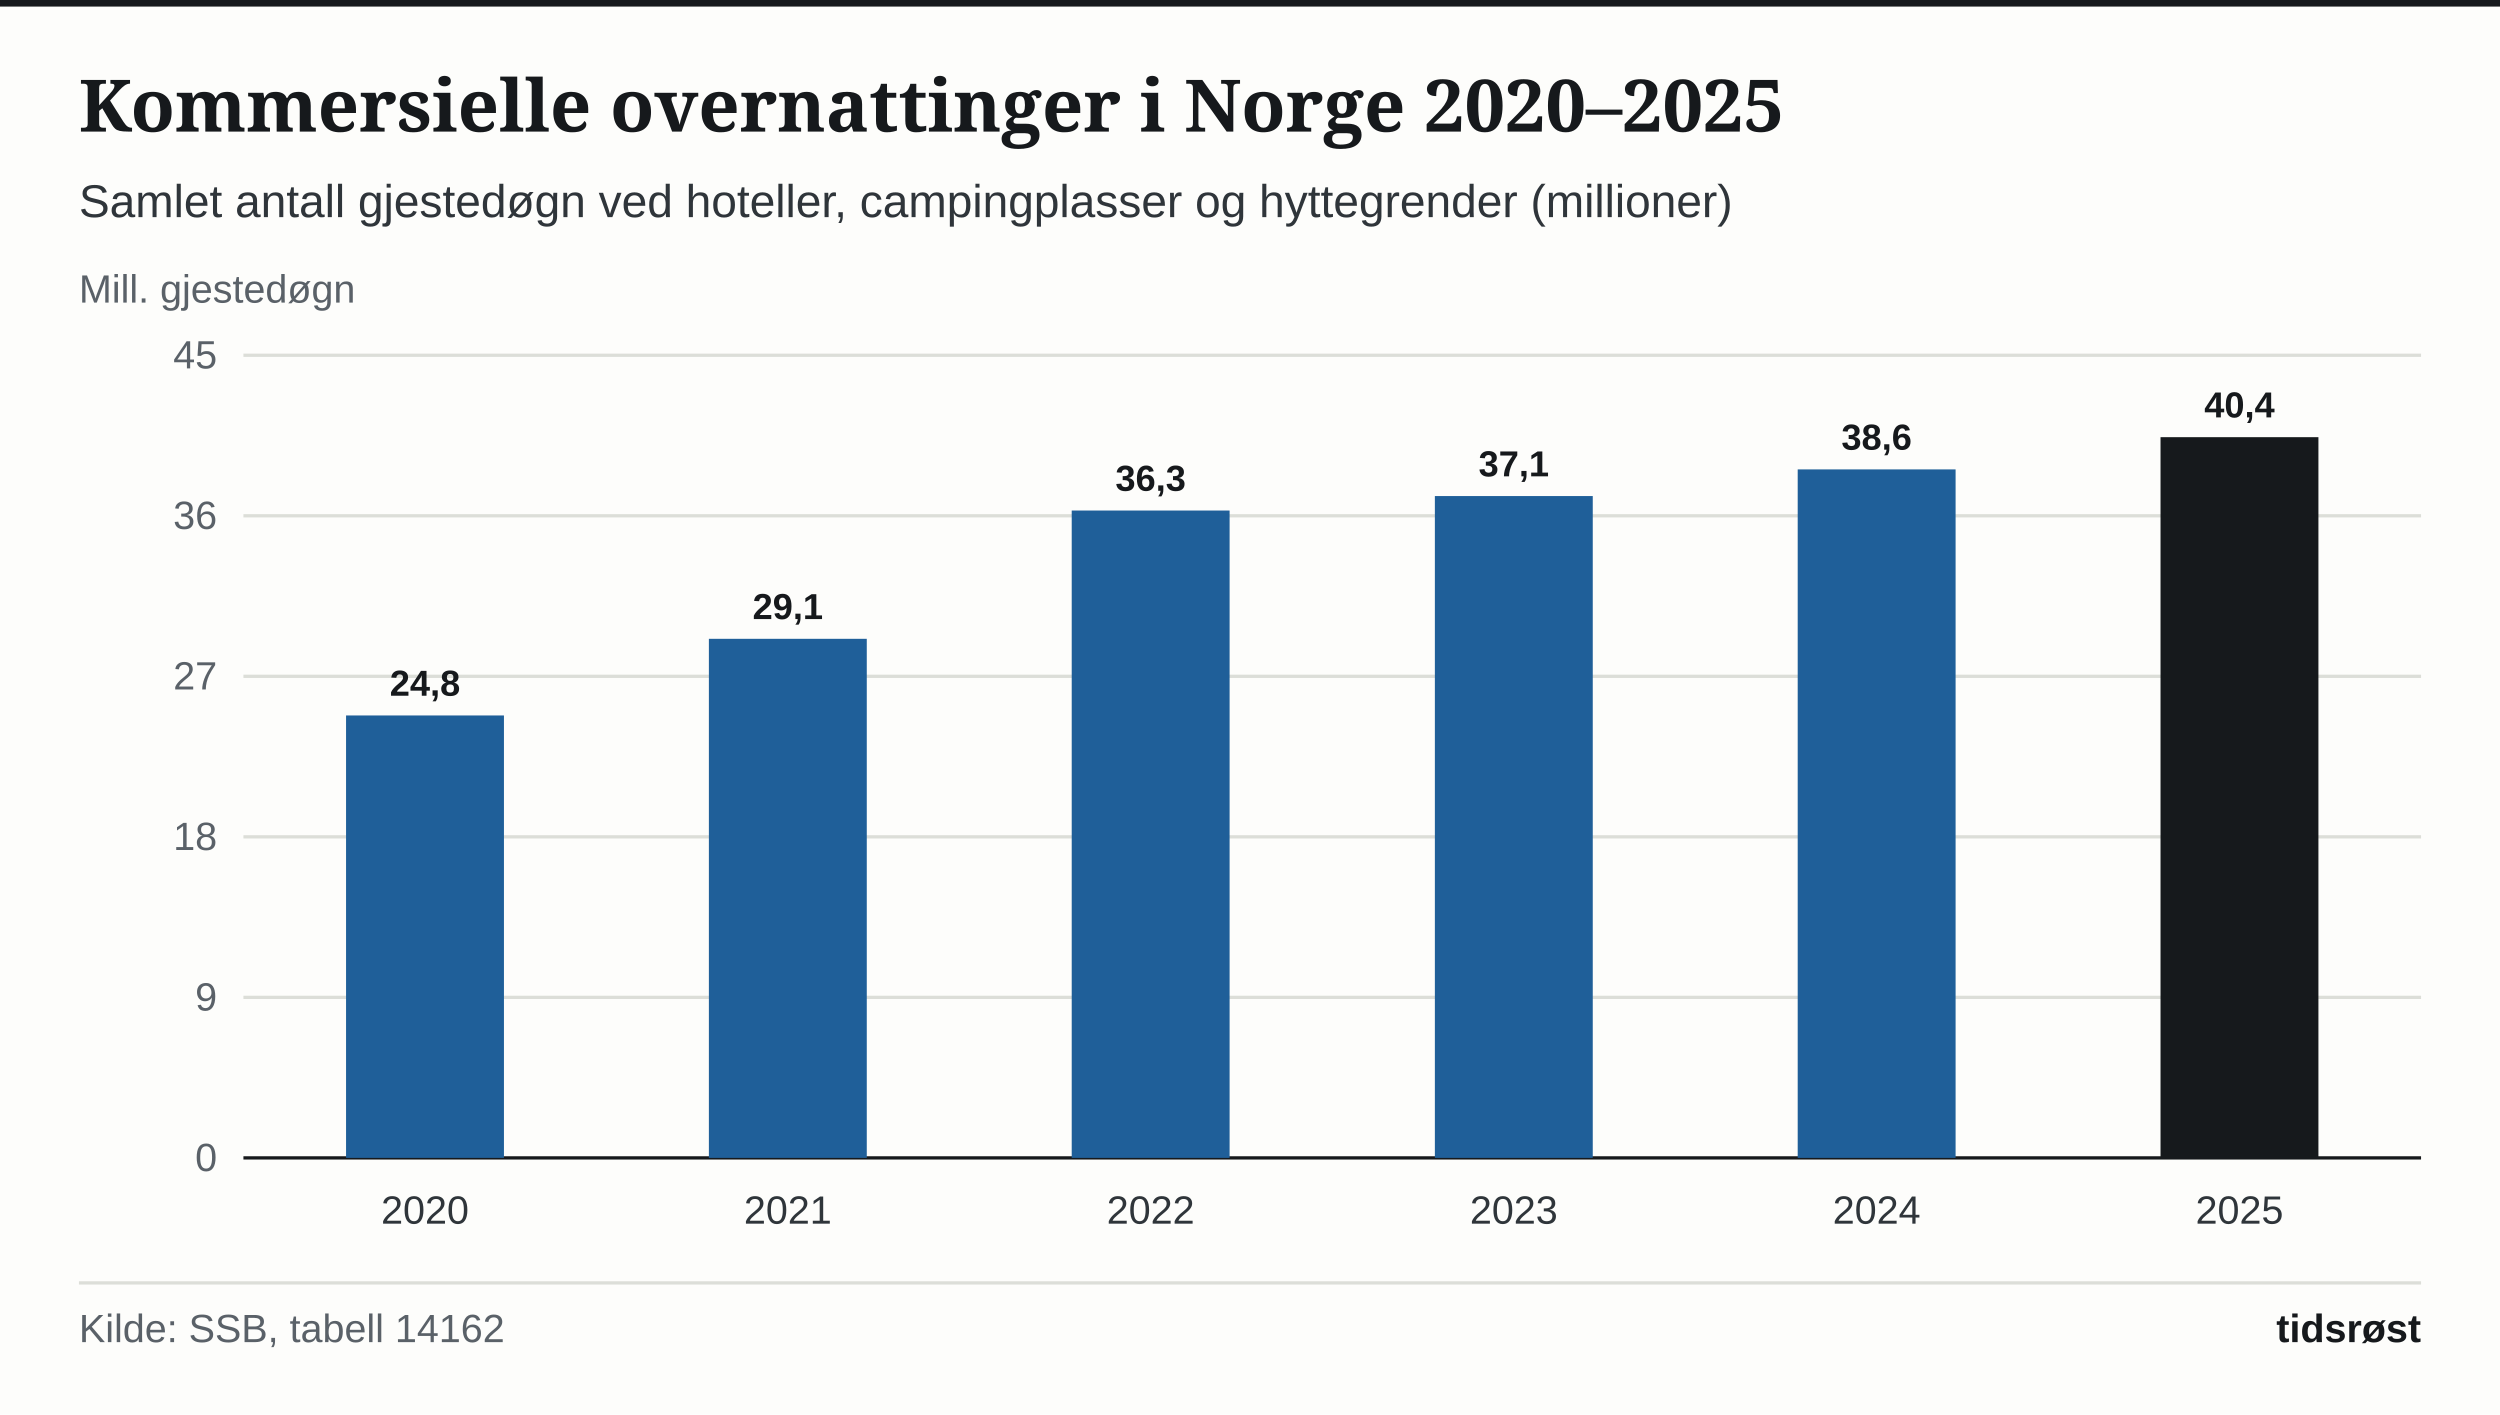
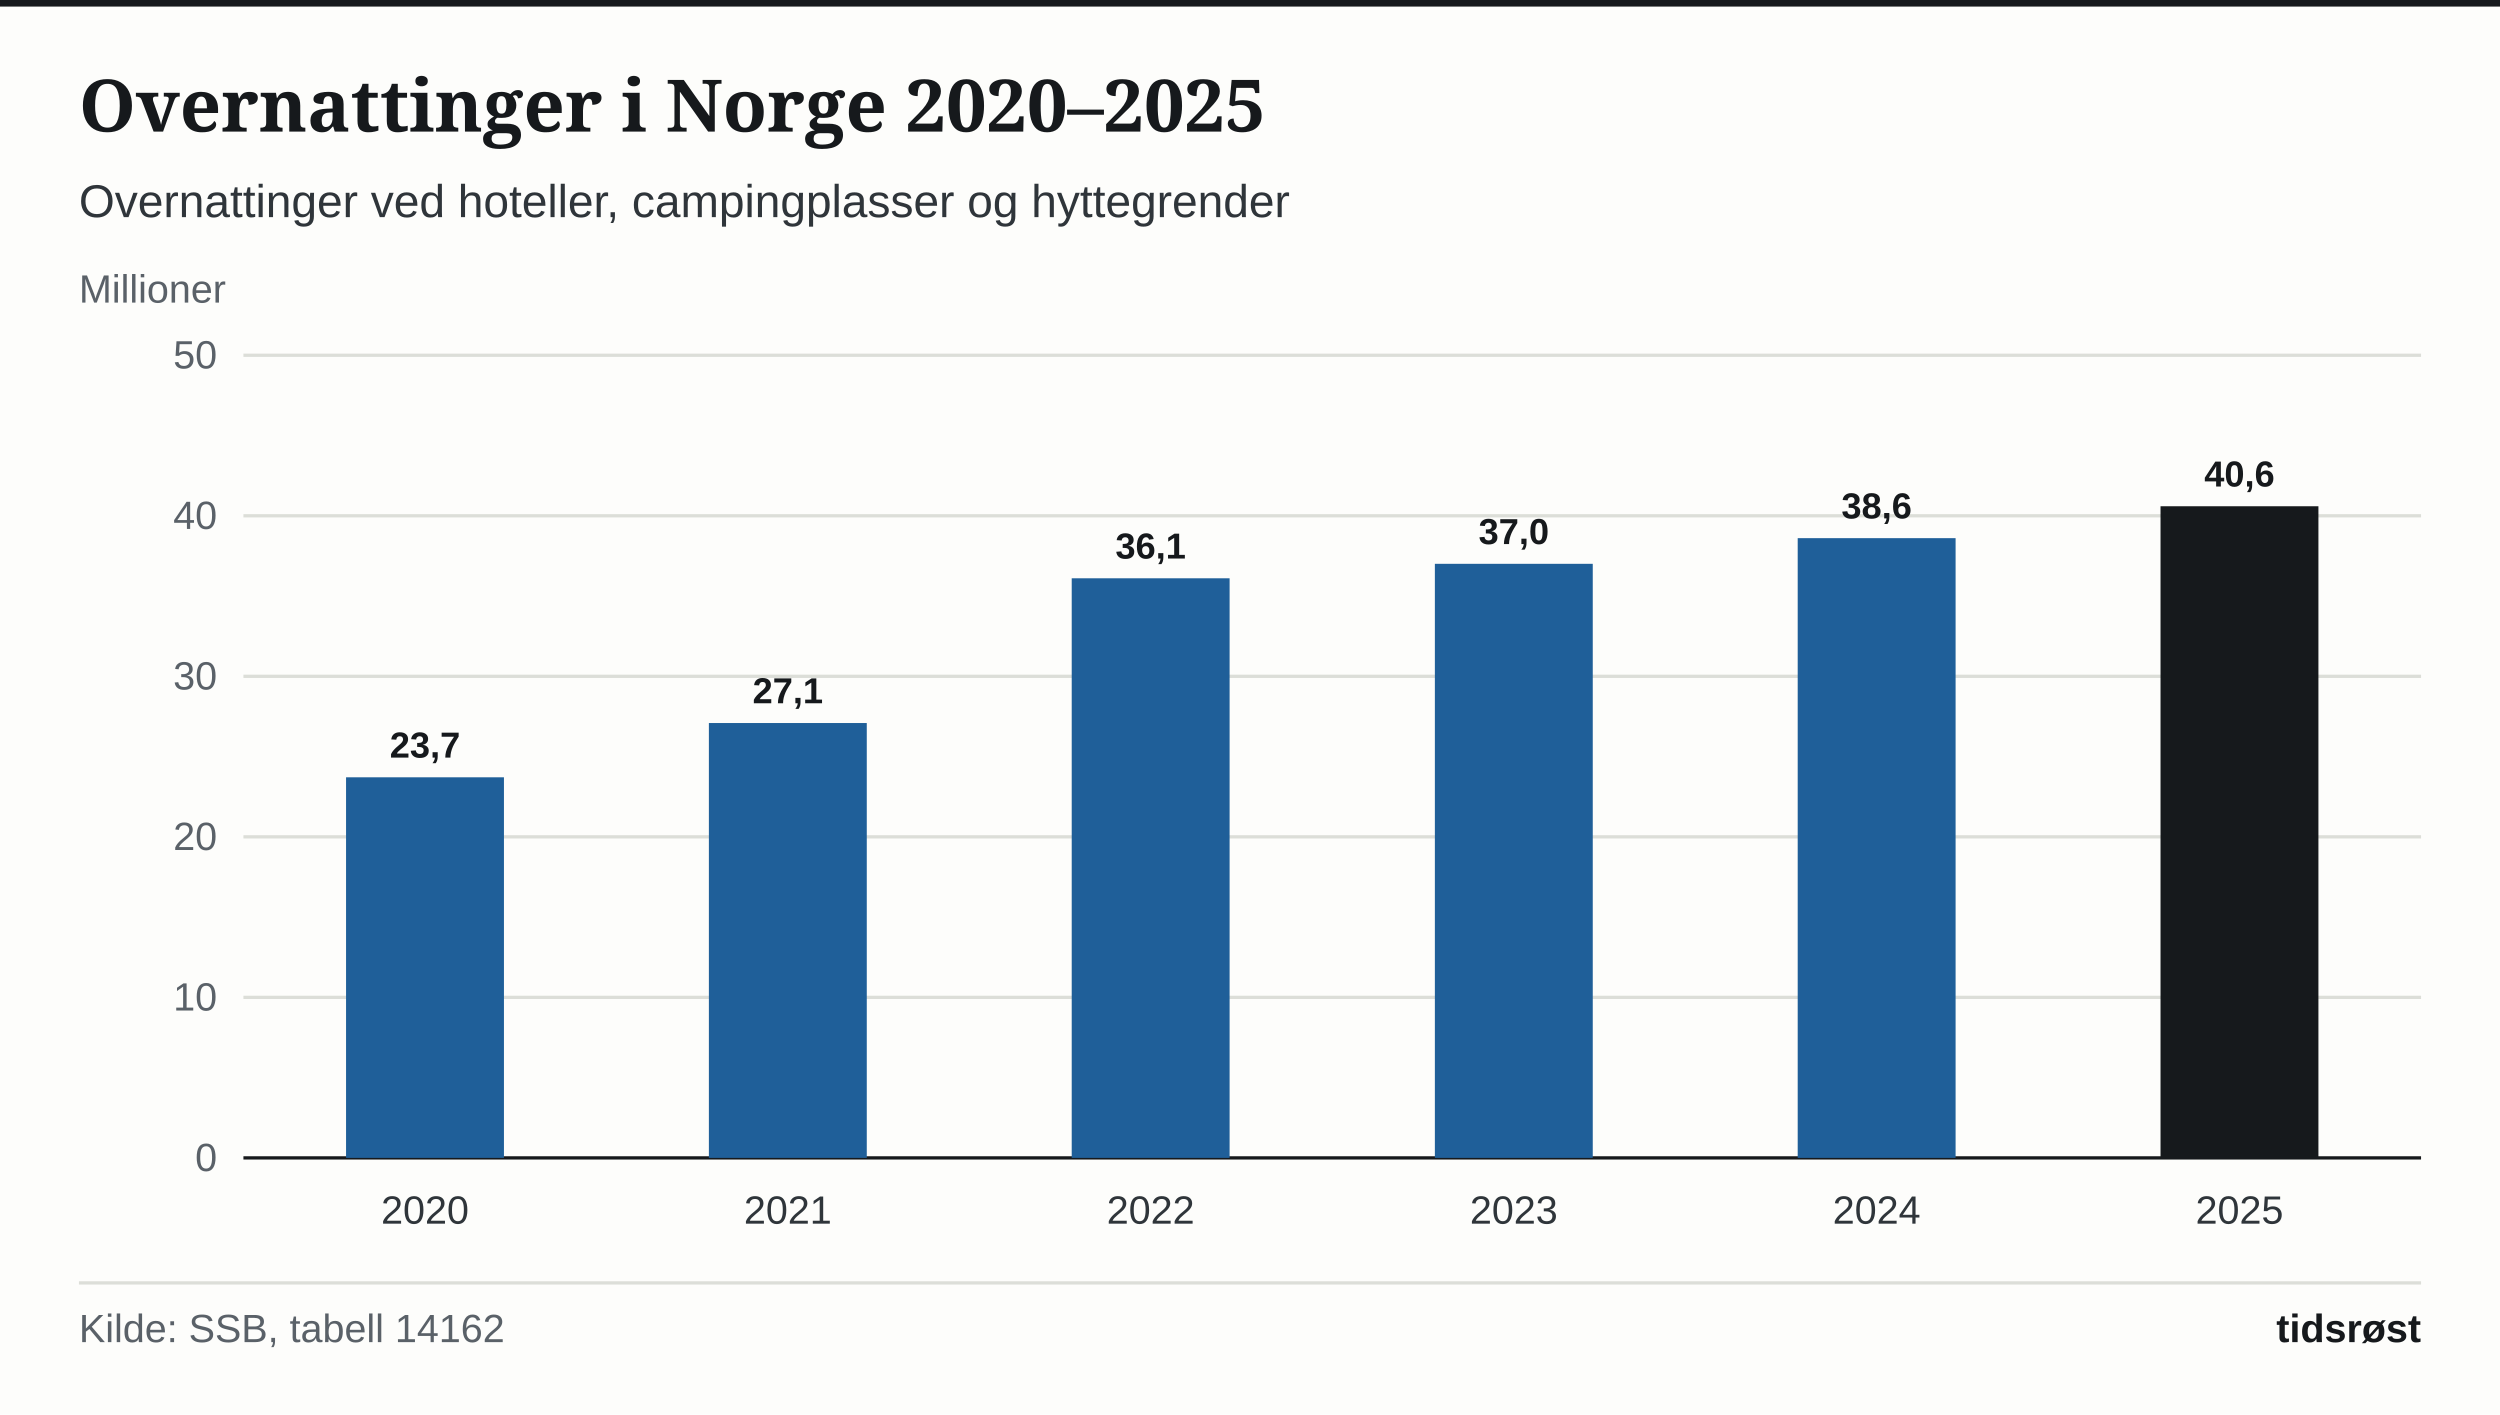
- <svg xmlns="http://www.w3.org/2000/svg" viewBox="0 0 760 430" width="760" height="430" role="img" aria-label="Kommersielle overnattinger i Norge 2020–2025">
+ <svg xmlns="http://www.w3.org/2000/svg" viewBox="0 0 760 430" width="760" height="430" role="img" aria-label="Overnattinger i Norge 2020–2025">
  <rect width="760" height="430" fill="#fdfdfb" />
  <rect x="0" y="0" width="760" height="2" fill="#16191c" />
-   <text x="24" y="40" font-family="'Source Serif 4', Georgia, serif" font-size="22" font-weight="650" fill="#16191c">Kommersielle overnattinger i Norge 2020–2025</text>
-   <text x="24" y="66" font-family="Archivo, 'Helvetica Neue', Arial, sans-serif" font-size="14" fill="#2f353a">Samlet antall gjestedøgn ved hoteller, campingplasser og hyttegrender (millioner)</text>
-   <text x="24" y="92" font-family="Archivo, 'Helvetica Neue', Arial, sans-serif" font-size="12" fill="#5a6168">Mill. gjestedøgn</text>
+   <text x="24" y="40" font-family="'Source Serif 4', Georgia, serif" font-size="22" font-weight="650" fill="#16191c">Overnattinger i Norge 2020–2025</text>
+   <text x="24" y="66" font-family="Archivo, 'Helvetica Neue', Arial, sans-serif" font-size="14" fill="#2f353a">Overnattinger ved hoteller, campingplasser og hyttegrender</text>
+   <text x="24" y="92" font-family="Archivo, 'Helvetica Neue', Arial, sans-serif" font-size="12" fill="#5a6168">Millioner</text>
  <line x1="74" x2="736" y1="352.0" y2="352.0" stroke="#16191c" stroke-width="1" />
  <text x="66" y="356.0" text-anchor="end" font-family="Archivo, 'Helvetica Neue', Arial, sans-serif" font-size="12" fill="#5a6168">0</text>
  <line x1="74" x2="736" y1="303.2" y2="303.2" stroke="#dcded8" stroke-width="1" />
-   <text x="66" y="307.2" text-anchor="end" font-family="Archivo, 'Helvetica Neue', Arial, sans-serif" font-size="12" fill="#5a6168">9</text>
+   <text x="66" y="307.2" text-anchor="end" font-family="Archivo, 'Helvetica Neue', Arial, sans-serif" font-size="12" fill="#5a6168">10</text>
  <line x1="74" x2="736" y1="254.4" y2="254.4" stroke="#dcded8" stroke-width="1" />
-   <text x="66" y="258.4" text-anchor="end" font-family="Archivo, 'Helvetica Neue', Arial, sans-serif" font-size="12" fill="#5a6168">18</text>
+   <text x="66" y="258.4" text-anchor="end" font-family="Archivo, 'Helvetica Neue', Arial, sans-serif" font-size="12" fill="#5a6168">20</text>
  <line x1="74" x2="736" y1="205.6" y2="205.6" stroke="#dcded8" stroke-width="1" />
-   <text x="66" y="209.6" text-anchor="end" font-family="Archivo, 'Helvetica Neue', Arial, sans-serif" font-size="12" fill="#5a6168">27</text>
+   <text x="66" y="209.6" text-anchor="end" font-family="Archivo, 'Helvetica Neue', Arial, sans-serif" font-size="12" fill="#5a6168">30</text>
  <line x1="74" x2="736" y1="156.8" y2="156.8" stroke="#dcded8" stroke-width="1" />
-   <text x="66" y="160.8" text-anchor="end" font-family="Archivo, 'Helvetica Neue', Arial, sans-serif" font-size="12" fill="#5a6168">36</text>
+   <text x="66" y="160.8" text-anchor="end" font-family="Archivo, 'Helvetica Neue', Arial, sans-serif" font-size="12" fill="#5a6168">40</text>
  <line x1="74" x2="736" y1="108.0" y2="108.0" stroke="#dcded8" stroke-width="1" />
-   <text x="66" y="112.0" text-anchor="end" font-family="Archivo, 'Helvetica Neue', Arial, sans-serif" font-size="12" fill="#5a6168">45</text>
-   <rect x="105.2" y="217.5" width="48.0" height="134.5" fill="#1f5f99" />
-   <text x="129.2" y="211.5" text-anchor="middle" font-family="Archivo, 'Helvetica Neue', Arial, sans-serif" font-size="11" font-weight="600" fill="#16191c">24,8</text>
+   <text x="66" y="112.0" text-anchor="end" font-family="Archivo, 'Helvetica Neue', Arial, sans-serif" font-size="12" fill="#5a6168">50</text>
+   <rect x="105.2" y="236.3" width="48" height="115.7" fill="#1f5f99" />
+   <text x="129.2" y="230.3" text-anchor="middle" font-family="Archivo, 'Helvetica Neue', Arial, sans-serif" font-size="11" font-weight="600" fill="#16191c">23,7</text>
  <text x="129.2" y="372" text-anchor="middle" font-family="Archivo, 'Helvetica Neue', Arial, sans-serif" font-size="12" fill="#2f353a">2020</text>
-   <rect x="215.5" y="194.2" width="48.0" height="157.8" fill="#1f5f99" />
-   <text x="239.5" y="188.2" text-anchor="middle" font-family="Archivo, 'Helvetica Neue', Arial, sans-serif" font-size="11" font-weight="600" fill="#16191c">29,1</text>
+   <rect x="215.5" y="219.8" width="48" height="132.2" fill="#1f5f99" />
+   <text x="239.5" y="213.8" text-anchor="middle" font-family="Archivo, 'Helvetica Neue', Arial, sans-serif" font-size="11" font-weight="600" fill="#16191c">27,1</text>
  <text x="239.5" y="372" text-anchor="middle" font-family="Archivo, 'Helvetica Neue', Arial, sans-serif" font-size="12" fill="#2f353a">2021</text>
-   <rect x="325.8" y="155.2" width="48.0" height="196.8" fill="#1f5f99" />
-   <text x="349.8" y="149.2" text-anchor="middle" font-family="Archivo, 'Helvetica Neue', Arial, sans-serif" font-size="11" font-weight="600" fill="#16191c">36,3</text>
+   <rect x="325.8" y="175.8" width="48" height="176.2" fill="#1f5f99" />
+   <text x="349.8" y="169.8" text-anchor="middle" font-family="Archivo, 'Helvetica Neue', Arial, sans-serif" font-size="11" font-weight="600" fill="#16191c">36,1</text>
  <text x="349.8" y="372" text-anchor="middle" font-family="Archivo, 'Helvetica Neue', Arial, sans-serif" font-size="12" fill="#2f353a">2022</text>
-   <rect x="436.2" y="150.8" width="48.0" height="201.2" fill="#1f5f99" />
-   <text x="460.2" y="144.8" text-anchor="middle" font-family="Archivo, 'Helvetica Neue', Arial, sans-serif" font-size="11" font-weight="600" fill="#16191c">37,1</text>
+   <rect x="436.2" y="171.4" width="48" height="180.6" fill="#1f5f99" />
+   <text x="460.2" y="165.4" text-anchor="middle" font-family="Archivo, 'Helvetica Neue', Arial, sans-serif" font-size="11" font-weight="600" fill="#16191c">37,0</text>
  <text x="460.2" y="372" text-anchor="middle" font-family="Archivo, 'Helvetica Neue', Arial, sans-serif" font-size="12" fill="#2f353a">2023</text>
-   <rect x="546.5" y="142.7" width="48.0" height="209.3" fill="#1f5f99" />
-   <text x="570.5" y="136.7" text-anchor="middle" font-family="Archivo, 'Helvetica Neue', Arial, sans-serif" font-size="11" font-weight="600" fill="#16191c">38,6</text>
+   <rect x="546.5" y="163.6" width="48" height="188.4" fill="#1f5f99" />
+   <text x="570.5" y="157.6" text-anchor="middle" font-family="Archivo, 'Helvetica Neue', Arial, sans-serif" font-size="11" font-weight="600" fill="#16191c">38,6</text>
  <text x="570.5" y="372" text-anchor="middle" font-family="Archivo, 'Helvetica Neue', Arial, sans-serif" font-size="12" fill="#2f353a">2024</text>
-   <rect x="656.8" y="132.9" width="48.0" height="219.1" fill="#16191c" />
-   <text x="680.8" y="126.9" text-anchor="middle" font-family="Archivo, 'Helvetica Neue', Arial, sans-serif" font-size="11" font-weight="600" fill="#16191c">40,4</text>
+   <rect x="656.8" y="153.9" width="48" height="198.1" fill="#16191c" />
+   <text x="680.8" y="147.9" text-anchor="middle" font-family="Archivo, 'Helvetica Neue', Arial, sans-serif" font-size="11" font-weight="600" fill="#16191c">40,6</text>
  <text x="680.8" y="372" text-anchor="middle" font-family="Archivo, 'Helvetica Neue', Arial, sans-serif" font-size="12" fill="#2f353a">2025</text>
  <line x1="24" x2="736" y1="390" y2="390" stroke="#dcded8" stroke-width="1" />
  <text x="24" y="408" font-family="Archivo, 'Helvetica Neue', Arial, sans-serif" font-size="12" fill="#5a6168">Kilde: SSB, tabell 14162</text>
  <text x="736" y="408" text-anchor="end" font-family="Archivo, 'Helvetica Neue', Arial, sans-serif" font-size="12" font-weight="700" fill="#16191c">tidsrøst</text>
</svg>
